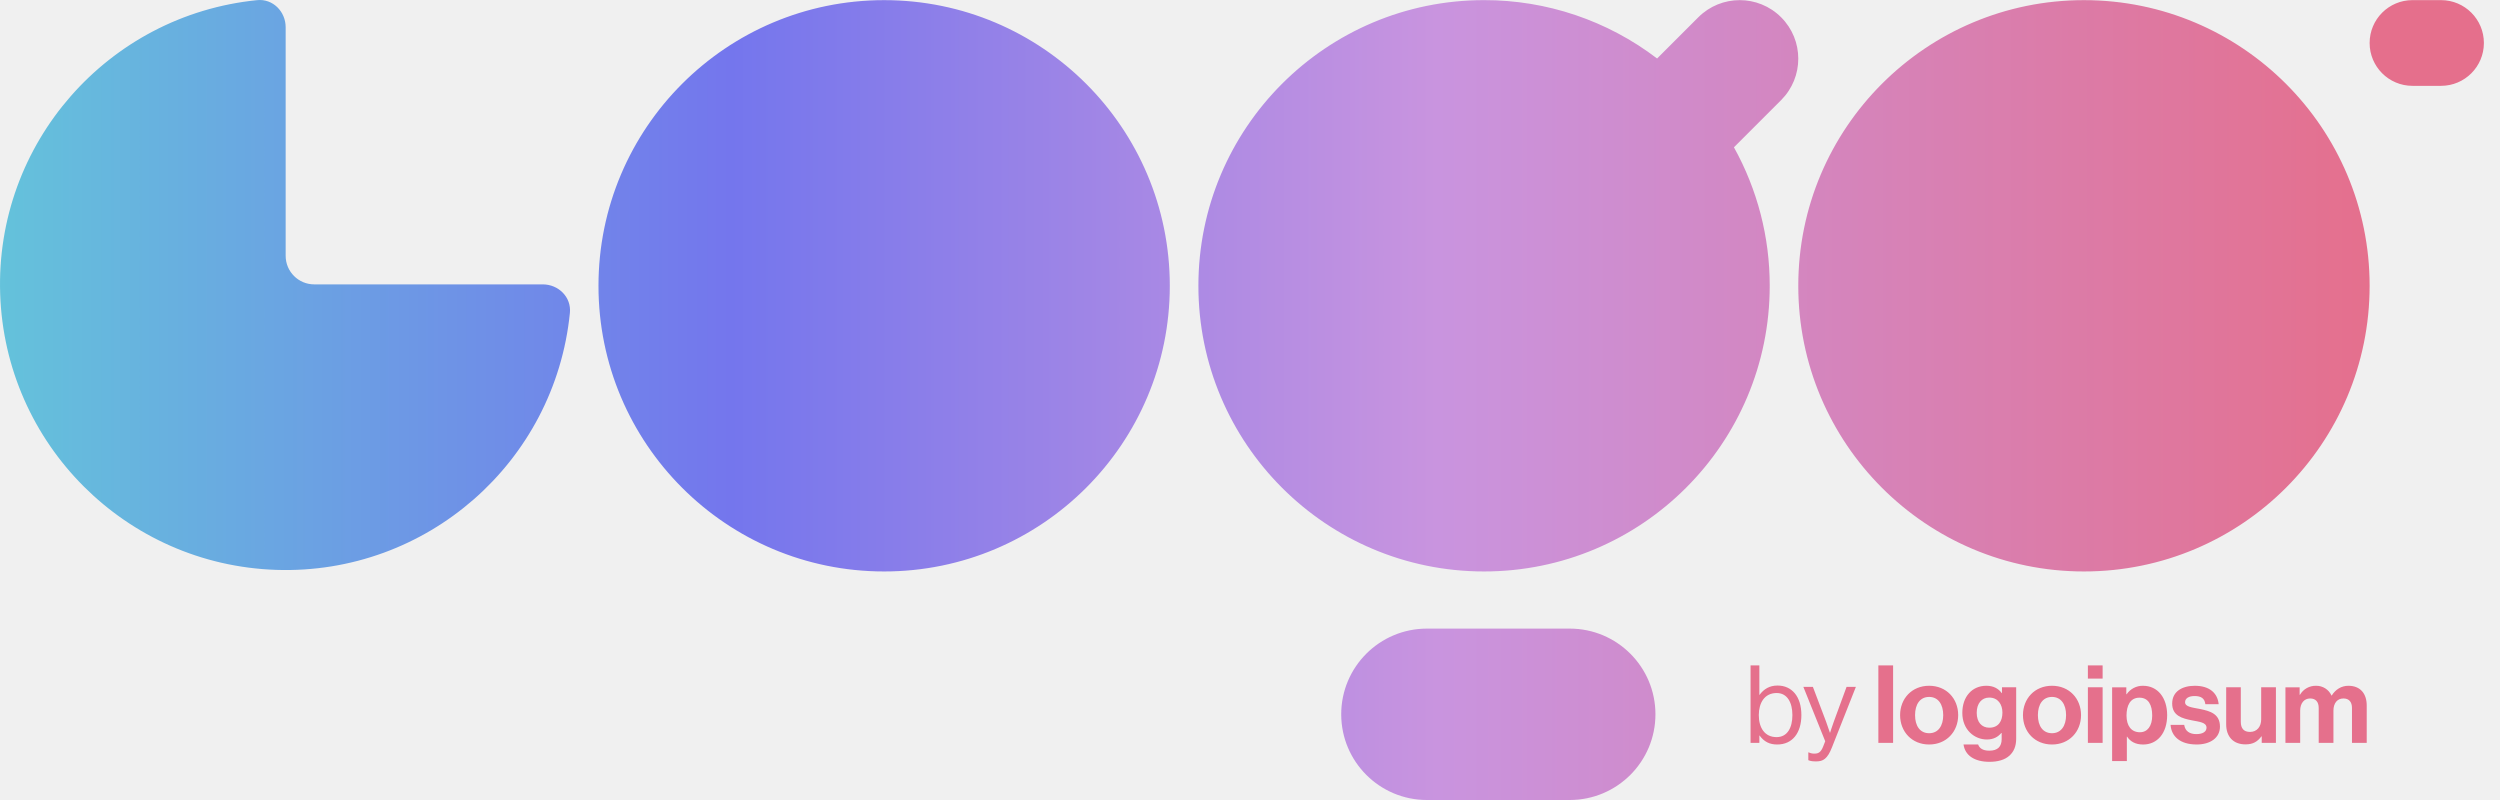
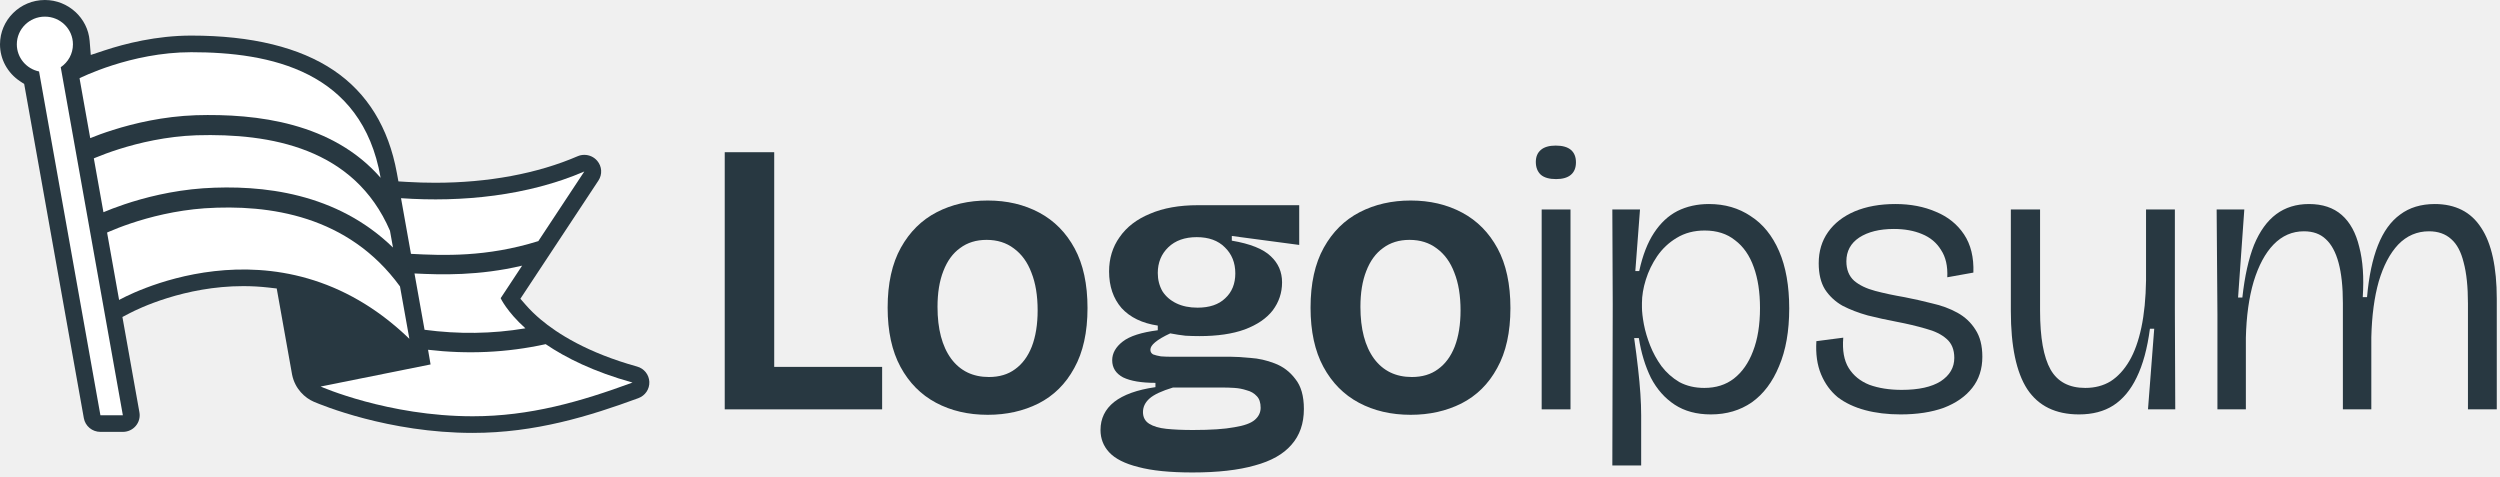
- <svg xmlns="http://www.w3.org/2000/svg" id="logo-79" class="gradient" width="125" height="40" viewBox="0 0 125 40" fill="none">
-   <path class="ccustom" d="M88.861 37.225c.759 0 1.208-.575 1.208-1.474 0-.932-.482-1.474-1.192-1.474-.406 0-.688.18-.899.466h-.01V33.27h-.44v3.873h.44v-.368h.01c.228.314.504.45.883.45Zm-.032-.369c-.596 0-.889-.471-.889-1.1 0-.606.282-1.105.894-1.105.531 0 .786.477.786 1.105 0 .634-.255 1.1-.791 1.1Zm1.983 1.214c.341 0 .558-.12.785-.7l1.198-3.028h-.466l-.64 1.745c-.086.233-.184.547-.184.547h-.01s-.104-.314-.19-.547l-.661-1.745h-.477l1.094 2.72-.108.276c-.108.271-.233.342-.417.342a.616.616 0 0 1-.298-.06h-.022v.39c.12.049.228.06.396.06Zm3.106-.927h.737V33.27h-.737v3.873Zm2.539.082c.861 0 1.452-.64 1.452-1.469 0-.829-.59-1.468-1.452-1.468-.861 0-1.452.64-1.452 1.468 0 .83.59 1.469 1.452 1.469Zm0-.564c-.455 0-.704-.363-.704-.905 0-.541.249-.91.704-.91.45 0 .704.369.704.91 0 .542-.254.905-.704.905Zm3.019 1.43c.412 0 .769-.097 1.002-.314.206-.19.331-.455.331-.845v-2.568h-.71v.293h-.011c-.168-.233-.422-.369-.77-.369-.703 0-1.202.531-1.202 1.36 0 .84.607 1.327 1.225 1.327.352 0 .563-.14.725-.325h.017v.304c0 .379-.2.58-.618.58-.341 0-.498-.136-.558-.31h-.731c.075.542.541.867 1.3.867Zm-.01-1.706c-.38 0-.63-.276-.63-.748 0-.466.25-.758.624-.758.444 0 .661.346.661.753 0 .412-.19.753-.656.753Zm3.134.84c.861 0 1.452-.64 1.452-1.469 0-.829-.591-1.468-1.452-1.468-.862 0-1.452.64-1.452 1.468 0 .83.59 1.469 1.452 1.469Zm0-.564c-.455 0-.705-.363-.705-.905 0-.541.25-.91.705-.91.449 0 .704.369.704.91 0 .542-.255.905-.704.905Zm1.794.482h.737v-2.779h-.737v2.78Zm0-3.212h.737v-.661h-.737v.66Zm1.212 4.122h.737V36.83h.01c.158.239.412.396.802.396.715 0 1.203-.57 1.203-1.469 0-.867-.471-1.468-1.208-1.468a.972.972 0 0 0-.818.423h-.016v-.347h-.71v3.69Zm1.392-1.44c-.439 0-.672-.331-.672-.835 0-.498.185-.894.645-.894.455 0 .639.368.639.894s-.238.834-.612.834Zm2.83.612c.693 0 1.17-.336 1.17-.894 0-.65-.515-.78-.981-.878-.395-.081-.763-.103-.763-.341 0-.2.189-.31.476-.31.315 0 .504.11.537.407h.666c-.054-.558-.46-.92-1.192-.92-.634 0-1.132.286-1.132.888 0 .606.487.742.986.84.379.075.731.102.731.368 0 .195-.184.32-.509.32-.33 0-.558-.141-.607-.461h-.682c.043.59.493.98 1.3.98Zm3.968-.082v-2.779h-.737v1.604c0 .368-.212.628-.558.628-.314 0-.461-.179-.461-.504v-1.728h-.731v1.853c0 .607.347 1.002.964 1.002.39 0 .607-.146.797-.4h.016v.324h.71Zm.476 0h.737V35.53c0-.369.2-.607.498-.607.271 0 .428.163.428.477v1.744h.737V35.53c0-.369.19-.607.499-.607.271 0 .428.163.428.477v1.744h.737v-1.869c0-.607-.331-.986-.916-.986-.352 0-.645.184-.834.488h-.011a.83.83 0 0 0-.77-.488.908.908 0 0 0-.807.45h-.016v-.374h-.71v2.78Z" fill="#E5708C" />
-   <path d="M118.481 2.149c0-1.183.959-2.143 2.142-2.143h1.429a2.142 2.142 0 0 1 0 4.286h-1.429a2.142 2.142 0 0 1-2.142-2.143ZM58.49 14.29c0 7.888-6.394 14.283-14.283 14.283-7.888 0-14.283-6.395-14.283-14.283C29.924 6.4 36.319.007 44.207.007 52.096.007 58.49 6.4 58.49 14.29Zm-31.352-.071c.79 0 1.436.64 1.357 1.426A14.283 14.283 0 1 1 12.857.007c.785-.08 1.426.568 1.426 1.356V12.79c0 .79.64 1.429 1.429 1.429h11.426ZM78.487 31.43a4.285 4.285 0 1 1 0 8.57h-7.141a4.285 4.285 0 0 1 0-8.57h7.141Zm-4.285-2.857c7.889 0 14.284-6.395 14.284-14.283a14.22 14.22 0 0 0-1.789-6.925l2.36-2.36a2.928 2.928 0 1 0-4.142-4.14l-2.06 2.06A14.22 14.22 0 0 0 74.201.006C66.314.007 59.92 6.4 59.92 14.29c0 7.888 6.395 14.283 14.283 14.283Zm44.279-14.283c0 7.888-6.395 14.283-14.284 14.283-7.888 0-14.283-6.395-14.283-14.283 0-7.89 6.395-14.283 14.283-14.283 7.889 0 14.284 6.394 14.284 14.283Z" fill="url(#gradient_a1234)" />
-   <defs>
-     <linearGradient id="gradient_a1234" x1="0" y1="16" x2="119" y2="16" gradientUnits="userSpaceOnUse">
-       <stop class="ccompli1" stop-color="#64C2DB" />
-       <stop class="ccompli2" offset=".307" stop-color="#7476ED" />
-       <stop class="ccustom" offset=".604" stop-color="#C994DF" />
-       <stop class="ccompli1" offset="1" stop-color="#E56F8C" />
-     </linearGradient>
-   </defs>
+ <svg xmlns="http://www.w3.org/2000/svg" width="231" height="44" viewBox="0 0 231 44" fill="none">
+   <path d="M59.999 35.285C59.971 34.618 59.516 34.049 58.866 33.869C54.262 32.591 51.49 30.806 49.976 29.534C49.457 29.098 48.991 28.645 48.592 28.188L48.083 27.604L48.509 26.959L55.294 16.685C55.672 16.112 55.626 15.375 55.178 14.853C54.882 14.507 54.449 14.309 53.99 14.309C53.775 14.309 53.566 14.352 53.368 14.438C49.655 16.04 45.106 16.887 40.212 16.887C39.361 16.887 38.491 16.861 37.626 16.81L36.813 16.761L36.668 15.969C35.903 11.783 33.943 8.599 30.844 6.506C27.683 4.371 23.249 3.288 17.667 3.288C14.463 3.288 11.536 4.034 9.645 4.66L8.388 5.076L8.282 3.77C8.112 1.656 6.296 0 4.148 0C1.861 0 0 1.838 0 4.098C0 5.47 0.697 6.748 1.865 7.516L2.235 7.759L2.312 8.191L7.746 38.636C7.878 39.372 8.522 39.906 9.278 39.906H11.352C11.813 39.906 12.247 39.706 12.543 39.357C12.84 39.008 12.963 38.551 12.883 38.102L11.442 30.025L11.311 29.29L11.978 28.941C12.778 28.523 17.045 26.438 22.478 26.438C23.259 26.438 24.04 26.482 24.8 26.568L25.569 26.656L25.703 27.408L26.991 34.624C27.258 35.944 28.194 36.776 28.982 37.115C29.675 37.414 35.902 40 43.679 40C49.453 40 54.448 38.457 58.987 36.789C59.62 36.556 60.026 35.952 59.999 35.286L59.999 35.285Z" fill="#283841" />
+   <path fill-rule="evenodd" clip-rule="evenodd" d="M18.781 17.397C24.679 17.011 32.152 17.948 37.445 24.073C37.913 24.614 37.588 24.89 38.019 25.515L38.019 26.342L37.244 26.864C32.487 19.969 25.053 18.844 18.908 19.246C16.196 19.442 13.813 20.061 12.106 20.634C11.254 20.92 10.574 21.193 10.11 21.392C9.878 21.492 9.701 21.574 9.584 21.629C9.525 21.657 9.481 21.678 9.453 21.692C9.439 21.699 9.429 21.704 9.423 21.707L9.416 21.71C9.416 21.71 9.417 21.71 8.986 20.887C8.555 20.064 8.555 20.063 8.555 20.063L8.557 20.062L8.561 20.061L8.573 20.054C8.584 20.049 8.598 20.042 8.616 20.033C8.653 20.015 8.706 19.989 8.774 19.957C8.91 19.893 9.107 19.803 9.36 19.694C9.865 19.476 10.594 19.183 11.503 18.878C13.317 18.27 15.861 17.607 18.774 17.397L18.777 17.397L18.781 17.397Z" fill="#283841" />
+   <path fill-rule="evenodd" clip-rule="evenodd" d="M18.099 10.646C24.491 10.459 32.505 11.582 36.712 18.546C37.17 19.305 36.549 19.685 36.91 20.589L37.072 21.377L36.199 21.718C33 13.71 25.112 12.296 18.157 12.499C15.369 12.597 12.847 13.195 11.015 13.774C10.102 14.063 9.365 14.345 8.861 14.553C8.608 14.658 8.414 14.743 8.285 14.802C8.221 14.831 8.173 14.854 8.142 14.868C8.126 14.876 8.115 14.881 8.108 14.884L8.101 14.888L8.1 14.888C8.1 14.888 8.101 14.888 7.683 14.058C7.265 13.228 7.265 13.228 7.265 13.228L7.267 13.227L7.271 13.225L7.284 13.219C7.295 13.213 7.311 13.206 7.331 13.197C7.371 13.178 7.428 13.151 7.502 13.118C7.649 13.05 7.863 12.956 8.137 12.843C8.684 12.617 9.472 12.316 10.444 12.009C12.384 11.396 15.083 10.752 18.094 10.647L18.096 10.646L18.099 10.646Z" fill="#283841" />
+   <path d="M5.612 6.211C6.293 5.75 6.74 4.975 6.74 4.098C6.74 2.683 5.579 1.537 4.148 1.537C2.716 1.537 1.555 2.683 1.555 4.098C1.555 5.329 2.435 6.358 3.608 6.603L9.278 38.369H11.352L5.612 6.211Z" fill="white" />
+   <path d="M8.336 12.762L7.349 7.229C7.349 7.229 12.079 4.824 17.666 4.824C24.925 4.824 33.447 6.505 35.167 16.413C35.168 16.418 35.169 16.424 35.17 16.43C30.738 11.348 23.778 10.48 18.098 10.647L18.095 10.647L18.093 10.647C15.082 10.752 12.383 11.396 10.443 12.009C9.583 12.28 8.869 12.547 8.336 12.762Z" fill="white" />
+   <path d="M8.67 14.633L9.558 19.609C10.049 19.402 10.707 19.145 11.502 18.878C13.316 18.27 15.86 17.607 18.773 17.397L18.776 17.397L18.78 17.397C24.268 17.038 31.12 17.824 36.311 22.871C36.219 22.361 36.127 21.843 36.033 21.32C32.735 13.663 24.994 12.3 18.156 12.499C15.368 12.597 12.846 13.196 11.014 13.774C10.101 14.063 9.364 14.345 8.86 14.554C8.792 14.581 8.729 14.608 8.67 14.633Z" fill="white" />
+   <path d="M36.959 26.464C32.194 19.926 24.931 18.852 18.907 19.246C16.195 19.442 13.812 20.061 12.105 20.634C11.253 20.92 10.573 21.193 10.109 21.393C10.031 21.426 9.959 21.458 9.894 21.487L11.005 27.716C11.005 27.716 25.523 19.424 37.826 31.307C37.666 30.373 37.358 28.668 36.977 26.565C36.971 26.531 36.965 26.498 36.959 26.464Z" fill="white" />
+   <path d="M29.626 35.716C29.626 35.716 35.849 38.463 43.679 38.463C48.956 38.463 53.608 37.126 58.445 35.348C54.851 34.351 52.261 33.051 50.42 31.8C46.823 32.592 43.183 32.743 39.552 32.319C39.63 32.77 39.708 33.222 39.785 33.674L29.626 35.716Z" fill="white" />
+   <path d="M39.229 30.471C42.347 30.887 45.464 30.856 48.546 30.337C46.81 28.771 46.261 27.552 46.261 27.552L48.244 24.547C44.236 25.488 40.819 25.395 38.299 25.268C38.611 27.002 38.923 28.736 39.229 30.471Z" fill="white" />
+   <path d="M37.973 23.456C40.903 23.609 44.937 23.781 49.742 22.279L53.99 15.846C48.791 18.089 42.684 18.707 37.055 18.313C37.357 20.028 37.665 21.742 37.973 23.456Z" fill="white" />
+   <path d="M142.45 19.356V37.824H145.114V19.356H142.45Z" fill="#283841" />
+   <path d="M142.378 16.152C142.69 16.416 143.158 16.548 143.782 16.548C144.382 16.548 144.838 16.416 145.15 16.152C145.462 15.888 145.618 15.504 145.618 15C145.618 14.496 145.462 14.112 145.15 13.848C144.838 13.584 144.37 13.452 143.746 13.452C143.146 13.452 142.69 13.584 142.378 13.848C142.066 14.112 141.91 14.484 141.91 14.964C141.91 15.468 142.066 15.864 142.378 16.152Z" fill="#283841" />
+   <path fill-rule="evenodd" clip-rule="evenodd" d="M148.98 43.008L149.016 28.14L148.98 19.356H151.536L151.104 25.044H151.464C151.776 23.604 152.232 22.428 152.832 21.516C153.432 20.604 154.152 19.932 154.992 19.5C155.856 19.068 156.828 18.852 157.908 18.852C159.372 18.852 160.656 19.224 161.76 19.968C162.888 20.688 163.764 21.768 164.388 23.208C165.012 24.648 165.324 26.412 165.324 28.5C165.324 30.588 165.012 32.364 164.388 33.828C163.788 35.292 162.948 36.408 161.868 37.176C160.788 37.92 159.528 38.292 158.088 38.292C156.768 38.292 155.652 37.992 154.74 37.392C153.828 36.792 153.096 35.964 152.544 34.908C152.016 33.828 151.644 32.604 151.428 31.236H150.996C151.14 32.244 151.26 33.18 151.356 34.044C151.452 34.884 151.524 35.664 151.572 36.384C151.62 37.104 151.644 37.776 151.644 38.4V43.008H148.98ZM157.476 35.844C158.556 35.844 159.468 35.556 160.212 34.98C160.98 34.38 161.568 33.54 161.976 32.46C162.408 31.356 162.624 30.024 162.624 28.464C162.624 27 162.432 25.74 162.048 24.684C161.664 23.604 161.088 22.776 160.32 22.2C159.576 21.6 158.64 21.3 157.512 21.3C156.528 21.3 155.664 21.528 154.92 21.984C154.2 22.416 153.6 22.98 153.12 23.676C152.664 24.348 152.316 25.068 152.076 25.836C151.836 26.604 151.716 27.324 151.716 27.996V28.392C151.716 28.8 151.776 29.328 151.896 29.976C152.016 30.6 152.208 31.248 152.472 31.92C152.736 32.592 153.084 33.228 153.516 33.828C153.972 34.428 154.524 34.92 155.172 35.304C155.844 35.664 156.612 35.844 157.476 35.844Z" fill="#283841" />
+   <path d="M172.333 37.896C173.317 38.16 174.409 38.292 175.609 38.292C177.145 38.292 178.477 38.088 179.605 37.68C180.733 37.248 181.609 36.636 182.233 35.844C182.857 35.052 183.169 34.092 183.169 32.964C183.169 31.932 182.953 31.092 182.521 30.444C182.113 29.796 181.561 29.28 180.865 28.896C180.169 28.512 179.389 28.224 178.525 28.032C177.685 27.816 176.833 27.624 175.969 27.456C174.985 27.288 174.085 27.096 173.269 26.88C172.453 26.664 171.805 26.352 171.325 25.944C170.845 25.512 170.605 24.912 170.605 24.144C170.605 23.208 171.001 22.476 171.793 21.948C172.609 21.42 173.677 21.156 174.997 21.156C175.981 21.156 176.845 21.312 177.589 21.624C178.357 21.936 178.945 22.428 179.353 23.1C179.785 23.748 179.977 24.588 179.929 25.62L182.341 25.188C182.389 23.772 182.101 22.596 181.477 21.66C180.853 20.724 179.989 20.028 178.885 19.572C177.781 19.092 176.533 18.852 175.141 18.852C173.701 18.852 172.441 19.08 171.361 19.536C170.305 19.992 169.489 20.628 168.913 21.444C168.337 22.26 168.049 23.22 168.049 24.324C168.049 25.308 168.241 26.112 168.625 26.736C169.033 27.36 169.573 27.864 170.245 28.248C170.941 28.608 171.721 28.908 172.585 29.148C173.449 29.364 174.325 29.556 175.213 29.724C176.221 29.916 177.133 30.132 177.949 30.372C178.765 30.588 179.401 30.9 179.857 31.308C180.337 31.716 180.577 32.304 180.577 33.072C180.577 33.96 180.157 34.68 179.317 35.232C178.477 35.76 177.277 36.024 175.717 36.024C174.589 36.024 173.593 35.868 172.729 35.556C171.889 35.22 171.253 34.704 170.821 34.008C170.389 33.312 170.221 32.376 170.317 31.2L167.833 31.524C167.761 32.7 167.905 33.72 168.265 34.584C168.625 35.448 169.141 36.156 169.813 36.708C170.509 37.236 171.349 37.632 172.333 37.896Z" fill="#283841" />
+   <path d="M204.89 37.824V29.04L204.818 19.356H207.374L206.798 27.492H207.194C207.41 25.524 207.77 23.904 208.274 22.632C208.802 21.36 209.486 20.412 210.326 19.788C211.166 19.164 212.174 18.852 213.35 18.852C214.598 18.852 215.606 19.188 216.374 19.86C217.142 20.532 217.682 21.516 217.994 22.812C218.33 24.084 218.438 25.632 218.318 27.456H218.714C218.882 25.536 219.218 23.94 219.722 22.668C220.226 21.396 220.91 20.448 221.774 19.824C222.638 19.176 223.706 18.852 224.978 18.852C225.914 18.852 226.742 19.032 227.462 19.392C228.182 19.752 228.782 20.304 229.262 21.048C229.742 21.768 230.102 22.68 230.342 23.784C230.582 24.888 230.702 26.16 230.702 27.6V37.824H228.038V28.032C228.038 26.496 227.906 25.236 227.642 24.252C227.402 23.268 227.018 22.548 226.49 22.092C225.962 21.612 225.278 21.372 224.438 21.372C223.334 21.372 222.386 21.78 221.594 22.596C220.826 23.412 220.226 24.552 219.794 26.016C219.386 27.456 219.158 29.172 219.11 31.164V37.824H216.482V27.996C216.482 26.508 216.35 25.272 216.086 24.288C215.822 23.304 215.426 22.572 214.898 22.092C214.394 21.612 213.722 21.372 212.882 21.372C211.802 21.372 210.866 21.78 210.074 22.596C209.306 23.388 208.694 24.528 208.238 26.016C207.806 27.48 207.566 29.208 207.518 31.2V37.824H204.89Z" fill="#283841" />
+   <path d="M192.102 38.292C189.942 38.292 188.346 37.512 187.314 35.952C186.306 34.392 185.802 31.992 185.802 28.752V19.356H188.502V28.716C188.502 31.188 188.826 33 189.474 34.152C190.122 35.28 191.19 35.844 192.678 35.844C193.566 35.844 194.346 35.64 195.018 35.232C195.69 34.8 196.266 34.176 196.746 33.36C197.226 32.544 197.598 31.512 197.862 30.264C198.126 29.016 198.27 27.564 198.294 25.908V19.356H200.958V28.644L200.994 37.824H198.474L199.05 30.372H198.654C198.414 32.196 198.006 33.696 197.43 34.872C196.878 36.024 196.158 36.888 195.27 37.464C194.406 38.016 193.35 38.292 192.102 38.292Z" fill="#283841" />
+   <path fill-rule="evenodd" clip-rule="evenodd" d="M130.347 38.328C128.547 38.328 126.951 37.956 125.559 37.212C124.167 36.468 123.075 35.364 122.283 33.9C121.491 32.436 121.095 30.612 121.095 28.428C121.095 26.196 121.503 24.348 122.319 22.884C123.135 21.42 124.239 20.328 125.631 19.608C127.023 18.888 128.595 18.528 130.347 18.528C132.123 18.528 133.707 18.9 135.099 19.644C136.491 20.388 137.583 21.492 138.375 22.956C139.167 24.42 139.563 26.256 139.563 28.464C139.563 30.696 139.155 32.544 138.339 34.008C137.547 35.472 136.443 36.564 135.027 37.284C133.635 37.98 132.075 38.328 130.347 38.328ZM130.455 34.836C131.415 34.836 132.219 34.596 132.867 34.116C133.539 33.636 134.055 32.94 134.415 32.028C134.775 31.092 134.955 29.976 134.955 28.68C134.955 27.312 134.763 26.148 134.379 25.188C134.019 24.228 133.479 23.484 132.759 22.956C132.063 22.428 131.223 22.164 130.239 22.164C129.279 22.164 128.463 22.416 127.791 22.92C127.119 23.4 126.603 24.108 126.243 25.044C125.883 25.956 125.703 27.06 125.703 28.356C125.703 30.396 126.123 31.992 126.963 33.144C127.803 34.272 128.967 34.836 130.455 34.836Z" fill="#283841" />
+   <path fill-rule="evenodd" clip-rule="evenodd" d="M105.179 43.152C106.427 43.488 108.095 43.656 110.183 43.656C112.511 43.656 114.431 43.44 115.943 43.008C117.455 42.6 118.583 41.964 119.327 41.1C120.095 40.236 120.479 39.132 120.479 37.788C120.479 36.588 120.215 35.664 119.687 35.016C119.183 34.344 118.547 33.864 117.779 33.576C117.035 33.288 116.291 33.12 115.547 33.072C114.803 33 114.203 32.964 113.747 32.964H108.275C107.915 32.964 107.579 32.952 107.267 32.928C106.979 32.88 106.739 32.82 106.547 32.748C106.379 32.652 106.295 32.508 106.295 32.316C106.295 32.1 106.439 31.872 106.727 31.632C107.039 31.368 107.507 31.092 108.131 30.804C108.635 30.9 109.103 30.972 109.535 31.02C109.967 31.044 110.399 31.056 110.831 31.056C112.487 31.056 113.879 30.852 115.007 30.444C116.159 30.012 117.023 29.424 117.599 28.68C118.175 27.912 118.463 27.048 118.463 26.088C118.463 25.128 118.115 24.324 117.419 23.676C116.723 23.004 115.523 22.524 113.819 22.236V21.804L120.047 22.632V18.96H110.687C108.959 18.96 107.483 19.224 106.259 19.752C105.035 20.256 104.099 20.976 103.451 21.912C102.803 22.824 102.479 23.88 102.479 25.08C102.479 26.448 102.863 27.576 103.631 28.464C104.423 29.328 105.539 29.868 106.979 30.084V30.516C105.467 30.708 104.387 31.056 103.739 31.56C103.091 32.064 102.767 32.64 102.767 33.288C102.767 33.984 103.103 34.512 103.775 34.872C104.471 35.208 105.467 35.376 106.763 35.376V35.772C105.083 36.012 103.811 36.468 102.947 37.14C102.107 37.812 101.687 38.676 101.687 39.732C101.687 40.524 101.951 41.208 102.479 41.784C103.031 42.384 103.931 42.84 105.179 43.152ZM114.035 39.48C113.147 39.648 111.875 39.732 110.219 39.732C109.283 39.732 108.467 39.696 107.771 39.624C107.099 39.552 106.571 39.396 106.187 39.156C105.803 38.916 105.611 38.556 105.611 38.076C105.611 37.596 105.815 37.176 106.223 36.816C106.631 36.456 107.351 36.12 108.383 35.808H113.027C113.339 35.808 113.687 35.82 114.071 35.844C114.455 35.868 114.827 35.94 115.187 36.06C115.571 36.156 115.883 36.336 116.123 36.6C116.363 36.84 116.483 37.2 116.483 37.68C116.483 38.112 116.303 38.484 115.943 38.796C115.583 39.108 114.947 39.336 114.035 39.48ZM113.207 27.564C112.607 28.14 111.755 28.428 110.651 28.428C109.907 28.428 109.259 28.296 108.707 28.032C108.155 27.768 107.723 27.396 107.411 26.916C107.123 26.412 106.979 25.848 106.979 25.224C106.979 24.264 107.303 23.472 107.951 22.848C108.599 22.224 109.475 21.912 110.579 21.912C111.683 21.912 112.547 22.224 113.171 22.848C113.819 23.472 114.143 24.276 114.143 25.26C114.143 26.22 113.831 26.988 113.207 27.564Z" fill="#283841" />
+   <path fill-rule="evenodd" clip-rule="evenodd" d="M91.27 38.328C89.47 38.328 87.874 37.956 86.482 37.212C85.09 36.468 83.998 35.364 83.206 33.9C82.414 32.436 82.018 30.612 82.018 28.428C82.018 26.196 82.426 24.348 83.242 22.884C84.058 21.42 85.162 20.328 86.554 19.608C87.946 18.888 89.518 18.528 91.27 18.528C93.046 18.528 94.63 18.9 96.022 19.644C97.414 20.388 98.506 21.492 99.298 22.956C100.09 24.42 100.486 26.256 100.486 28.464C100.486 30.696 100.078 32.544 99.262 34.008C98.47 35.472 97.366 36.564 95.95 37.284C94.558 37.98 92.998 38.328 91.27 38.328ZM91.378 34.836C92.338 34.836 93.142 34.596 93.79 34.116C94.462 33.636 94.978 32.94 95.338 32.028C95.698 31.092 95.878 29.976 95.878 28.68C95.878 27.312 95.686 26.148 95.302 25.188C94.942 24.228 94.402 23.484 93.682 22.956C92.986 22.428 92.146 22.164 91.162 22.164C90.202 22.164 89.386 22.416 88.714 22.92C88.042 23.4 87.526 24.108 87.166 25.044C86.806 25.956 86.626 27.06 86.626 28.356C86.626 30.396 87.046 31.992 87.886 33.144C88.726 34.272 89.89 34.836 91.378 34.836Z" fill="#283841" />
+   <path d="M66.965 14.064V37.824H81.509V33.9H71.537V14.064H66.965Z" fill="#283841" />
</svg>
